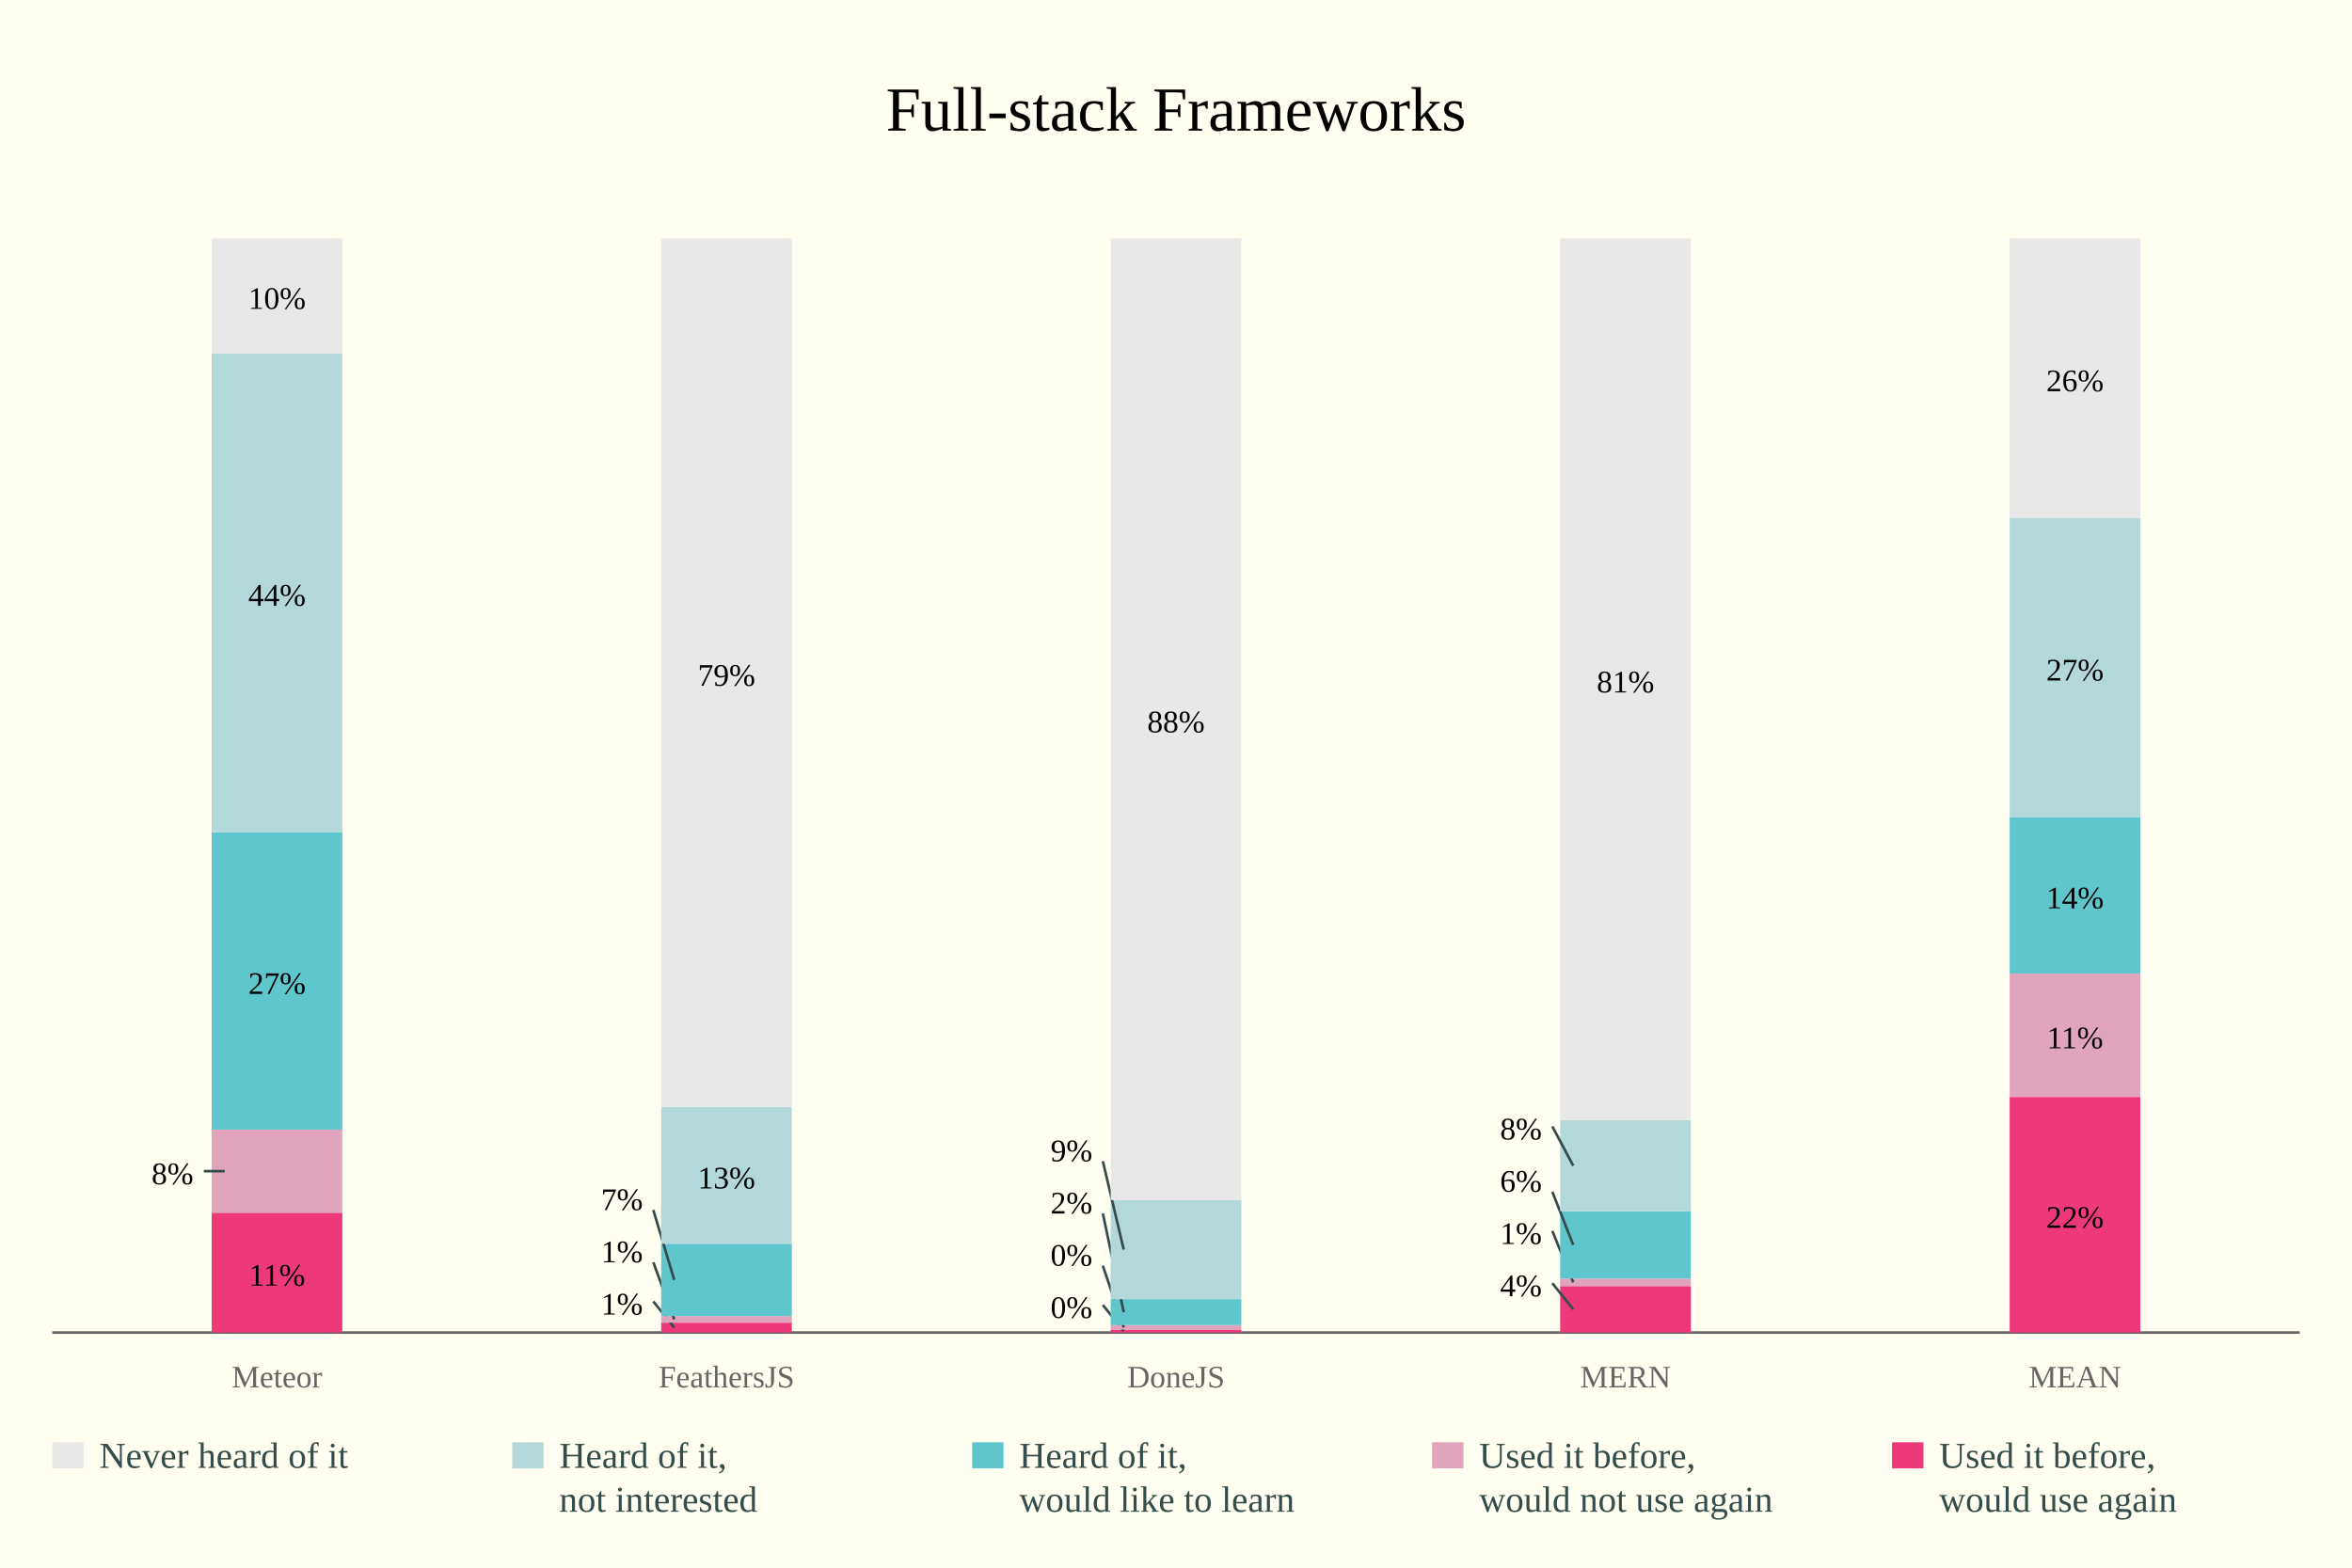
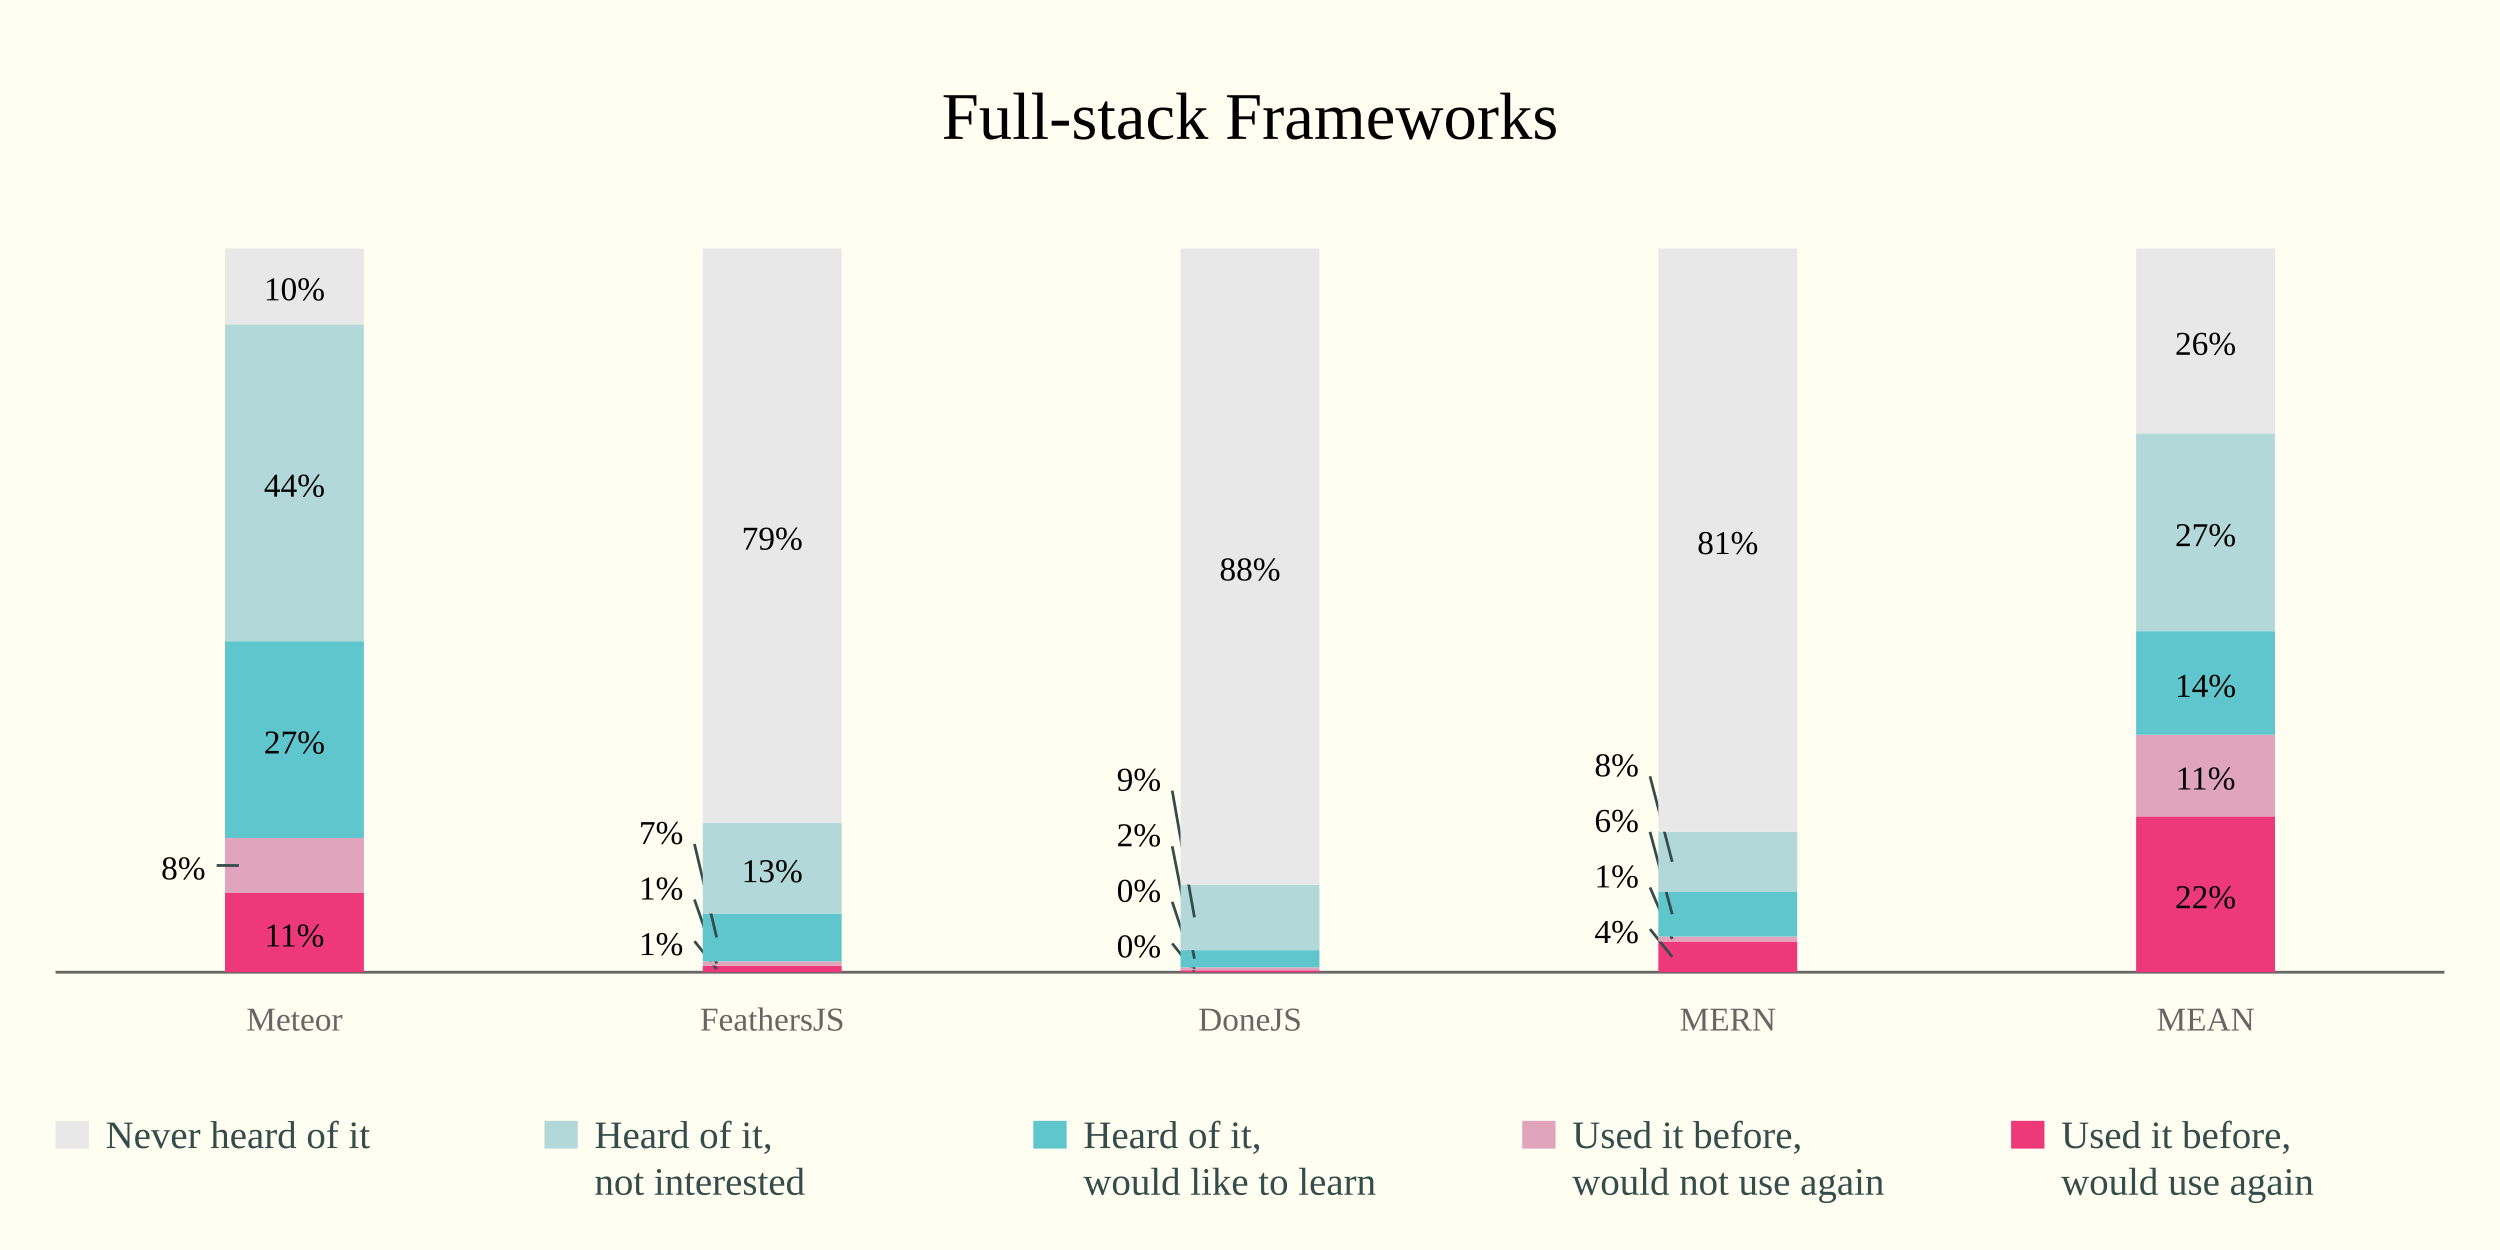
- <svg class="recharts-surface" width="900" height="600" viewbox="0 0 900 600" version="1.1" data-reactid="802">
+ <svg class="recharts-surface" width="900" height="450" viewbox="0 0 900 450" version="1.1" data-reactid="802">
  <rect x="0" y="0" width="100%" height="100%" fill="#fffef0" />
  <g class="recharts-layer recharts-x-axis" data-reactid="803">
    <g class="recharts-layer recharts-cartesian-axis" data-reactid="804">
-       <line class="recharts-cartesian-axis-line" width="860" height="30" x="20" y="510" stroke="#666" fill="none" x1="20" y1="510" x2="880" y2="510" data-reactid="805" />
+       <line class="recharts-cartesian-axis-line" width="860" height="30" x="20" y="350" stroke="#666" fill="none" x1="20" y1="350" x2="880" y2="350" data-reactid="805" />
      <g class="recharts-cartesian-axis-ticks" data-reactid="806">
        <g class="recharts-cartesian-axis-tick" data-reactid="807">
-           <text dy="15" text-anchor="middle" width="860" height="30" x="106" y="516" stroke="none" fill="#666" class="recharts-cartesian-axis-tick-value" data-reactid="808">Meteor</text>
+           <text dy="15" text-anchor="middle" width="860" height="30" x="106" y="356" stroke="none" fill="#666" class="recharts-cartesian-axis-tick-value" data-reactid="808">Meteor</text>
        </g>
        <g class="recharts-cartesian-axis-tick" data-reactid="809">
-           <text dy="15" text-anchor="middle" width="860" height="30" x="278" y="516" stroke="none" fill="#666" class="recharts-cartesian-axis-tick-value" data-reactid="810">FeathersJS</text>
+           <text dy="15" text-anchor="middle" width="860" height="30" x="278" y="356" stroke="none" fill="#666" class="recharts-cartesian-axis-tick-value" data-reactid="810">FeathersJS</text>
        </g>
        <g class="recharts-cartesian-axis-tick" data-reactid="811">
-           <text dy="15" text-anchor="middle" width="860" height="30" x="450" y="516" stroke="none" fill="#666" class="recharts-cartesian-axis-tick-value" data-reactid="812">DoneJS</text>
+           <text dy="15" text-anchor="middle" width="860" height="30" x="450" y="356" stroke="none" fill="#666" class="recharts-cartesian-axis-tick-value" data-reactid="812">DoneJS</text>
        </g>
        <g class="recharts-cartesian-axis-tick" data-reactid="813">
-           <text dy="15" text-anchor="middle" width="860" height="30" x="622" y="516" stroke="none" fill="#666" class="recharts-cartesian-axis-tick-value" data-reactid="814">MERN</text>
+           <text dy="15" text-anchor="middle" width="860" height="30" x="622" y="356" stroke="none" fill="#666" class="recharts-cartesian-axis-tick-value" data-reactid="814">MERN</text>
        </g>
        <g class="recharts-cartesian-axis-tick" data-reactid="815">
-           <text dy="15" text-anchor="middle" width="860" height="30" x="794" y="516" stroke="none" fill="#666" class="recharts-cartesian-axis-tick-value" data-reactid="816">MEAN</text>
+           <text dy="15" text-anchor="middle" width="860" height="30" x="794" y="356" stroke="none" fill="#666" class="recharts-cartesian-axis-tick-value" data-reactid="816">MEAN</text>
        </g>
      </g>
    </g>
  </g>
  <g class="recharts-layer recharts-bar-graphical" data-reactid="817">
    <g class="recharts-layer recharts-bar use-again" data-reactid="818">
      <g class="recharts-layer recharts-bar-rectangles" data-reactid="819">
        <g style="transform-origin:center bottom;" data-reactid="820">
-           <path fill="#ed387a" x="81" y="464.145" width="50" height="45.855" stroke="none" stroke-width="1" stroke-dasharray="none" class="recharts-rectangle recharts-bar-rectangle" d="M 81,464.145 h 50 v 45.855 h -50 Z" data-reactid="821" />
+           <path fill="#ed387a" x="81" y="321.468" width="50" height="28.532" stroke="none" stroke-width="1" stroke-dasharray="none" class="recharts-rectangle recharts-bar-rectangle" d="M 81,321.468 h 50 v 28.532 h -50 Z" data-reactid="821" />
        </g>
        <g style="transform-origin:center bottom;" data-reactid="822">
-           <path fill="#ed387a" x="253" y="506.22" width="50" height="3.78" stroke="none" stroke-width="1" stroke-dasharray="none" class="recharts-rectangle recharts-bar-rectangle" d="M 253,506.22 h 50 v 3.78 h -50 Z" data-reactid="823" />
+           <path fill="#ed387a" x="253" y="347.648" width="50" height="2.352" stroke="none" stroke-width="1" stroke-dasharray="none" class="recharts-rectangle recharts-bar-rectangle" d="M 253,347.648 h 50 v 2.352 h -50 Z" data-reactid="823" />
        </g>
        <g style="transform-origin:center bottom;" data-reactid="824">
-           <path fill="#ed387a" x="425" y="508.875" width="50" height="1.125" stroke="none" stroke-width="1" stroke-dasharray="none" class="recharts-rectangle recharts-bar-rectangle" d="M 425,508.875 h 50 v 1.125 h -50 Z" data-reactid="825" />
+           <path fill="#ed387a" x="425" y="349.3" width="50" height="0.7" stroke="none" stroke-width="1" stroke-dasharray="none" class="recharts-rectangle recharts-bar-rectangle" d="M 425,349.3 h 50 v 0.7 h -50 Z" data-reactid="825" />
        </g>
        <g style="transform-origin:center bottom;" data-reactid="826">
-           <path fill="#ed387a" x="597" y="492.225" width="50" height="17.775" stroke="none" stroke-width="1" stroke-dasharray="none" class="recharts-rectangle recharts-bar-rectangle" d="M 597,492.225 h 50 v 17.775 h -50 Z" data-reactid="827" />
+           <path fill="#ed387a" x="597" y="338.94" width="50" height="11.06" stroke="none" stroke-width="1" stroke-dasharray="none" class="recharts-rectangle recharts-bar-rectangle" d="M 597,338.94 h 50 v 11.06 h -50 Z" data-reactid="827" />
        </g>
        <g style="transform-origin:center bottom;" data-reactid="828">
-           <path fill="#ed387a" x="769" y="419.82" width="50" height="90.18" stroke="none" stroke-width="1" stroke-dasharray="none" class="recharts-rectangle recharts-bar-rectangle" d="M 769,419.82 h 50 v 90.18 h -50 Z" data-reactid="829" />
+           <path fill="#ed387a" x="769" y="293.888" width="50" height="56.112" stroke="none" stroke-width="1" stroke-dasharray="none" class="recharts-rectangle recharts-bar-rectangle" d="M 769,293.888 h 50 v 56.112 h -50 Z" data-reactid="829" />
        </g>
      </g>
      <g class="recharts-layer recharts-bar-rectangle-labels" data-reactid="830">
        <g class="recharts-layer recharts-bar-labels" data-reactid="831">
          <g class="recharts-cartesian-bar-label" data-reactid="832">
-             <text class="label" x="106" y="492.072" text-anchor="middle" data-reactid="833">11%</text>
+             <text class="label" x="106" y="340.734" text-anchor="middle" data-reactid="833">11%</text>
          </g>
          <g class="recharts-cartesian-bar-label" data-reactid="834">
-             <text class="label" x="238" y="503.11" text-anchor="middle" data-reactid="835">1%</text>
-             <line x1="250" y1="498.11" x2="258" y2="508.11" stroke="#344c4c" stroke-width="1" data-reactid="836" />
+             <text class="label" x="238" y="343.824" text-anchor="middle" data-reactid="835">1%</text>
+             <line x1="250" y1="338.824" x2="258" y2="348.824" stroke="#344c4c" stroke-width="1" data-reactid="836" />
          </g>
          <g class="recharts-cartesian-bar-label" data-reactid="837">
-             <text class="label" x="410" y="504.438" text-anchor="middle" data-reactid="838">0%</text>
-             <line x1="422" y1="499.438" x2="430" y2="509.438" stroke="#344c4c" stroke-width="1" data-reactid="839" />
+             <text class="label" x="410" y="344.65" text-anchor="middle" data-reactid="838">0%</text>
+             <line x1="422" y1="339.65" x2="430" y2="349.65" stroke="#344c4c" stroke-width="1" data-reactid="839" />
          </g>
          <g class="recharts-cartesian-bar-label" data-reactid="840">
-             <text class="label" x="582" y="496.113" text-anchor="middle" data-reactid="841">4%</text>
-             <line x1="594" y1="491.113" x2="602" y2="501.113" stroke="#344c4c" stroke-width="1" data-reactid="842" />
+             <text class="label" x="582" y="339.47" text-anchor="middle" data-reactid="841">4%</text>
+             <line x1="594" y1="334.47" x2="602" y2="344.47" stroke="#344c4c" stroke-width="1" data-reactid="842" />
          </g>
          <g class="recharts-cartesian-bar-label" data-reactid="843">
-             <text class="label" x="794" y="469.91" text-anchor="middle" data-reactid="844">22%</text>
+             <text class="label" x="794" y="326.944" text-anchor="middle" data-reactid="844">22%</text>
          </g>
        </g>
      </g>
    </g>
    <g class="recharts-layer recharts-bar not-use-again" data-reactid="845">
      <g class="recharts-layer recharts-bar-rectangles" data-reactid="846">
        <g style="transform-origin:center bottom;" data-reactid="847">
-           <path fill="#e0a4bc" x="81" y="432.33" width="50" height="31.815" stroke="none" stroke-width="1" stroke-dasharray="none" class="recharts-rectangle recharts-bar-rectangle" d="M 81,432.33 h 50 v 31.815 h -50 Z" data-reactid="848" />
+           <path fill="#e0a4bc" x="81" y="301.672" width="50" height="19.796" stroke="none" stroke-width="1" stroke-dasharray="none" class="recharts-rectangle recharts-bar-rectangle" d="M 81,301.672 h 50 v 19.796 h -50 Z" data-reactid="848" />
        </g>
        <g style="transform-origin:center bottom;" data-reactid="849">
-           <path fill="#e0a4bc" x="253" y="503.7" width="50" height="2.52" stroke="none" stroke-width="1" stroke-dasharray="none" class="recharts-rectangle recharts-bar-rectangle" d="M 253,503.7 h 50 v 2.52 h -50 Z" data-reactid="850" />
+           <path fill="#e0a4bc" x="253" y="346.08" width="50" height="1.568" stroke="none" stroke-width="1" stroke-dasharray="none" class="recharts-rectangle recharts-bar-rectangle" d="M 253,346.08 h 50 v 1.568 h -50 Z" data-reactid="850" />
        </g>
        <g style="transform-origin:center bottom;" data-reactid="851">
-           <path fill="#e0a4bc" x="425" y="507.165" width="50" height="1.71" stroke="none" stroke-width="1" stroke-dasharray="none" class="recharts-rectangle recharts-bar-rectangle" d="M 425,507.165 h 50 v 1.71 h -50 Z" data-reactid="852" />
+           <path fill="#e0a4bc" x="425" y="348.236" width="50" height="1.064" stroke="none" stroke-width="1" stroke-dasharray="none" class="recharts-rectangle recharts-bar-rectangle" d="M 425,348.236 h 50 v 1.064 h -50 Z" data-reactid="852" />
        </g>
        <g style="transform-origin:center bottom;" data-reactid="853">
-           <path fill="#e0a4bc" x="597" y="489.345" width="50" height="2.88" stroke="none" stroke-width="1" stroke-dasharray="none" class="recharts-rectangle recharts-bar-rectangle" d="M 597,489.345 h 50 v 2.88 h -50 Z" data-reactid="854" />
+           <path fill="#e0a4bc" x="597" y="337.148" width="50" height="1.792" stroke="none" stroke-width="1" stroke-dasharray="none" class="recharts-rectangle recharts-bar-rectangle" d="M 597,337.148 h 50 v 1.792 h -50 Z" data-reactid="854" />
        </g>
        <g style="transform-origin:center bottom;" data-reactid="855">
-           <path fill="#e0a4bc" x="769" y="372.615" width="50" height="47.205" stroke="none" stroke-width="1" stroke-dasharray="none" class="recharts-rectangle recharts-bar-rectangle" d="M 769,372.615 h 50 v 47.205 h -50 Z" data-reactid="856" />
+           <path fill="#e0a4bc" x="769" y="264.516" width="50" height="29.372" stroke="none" stroke-width="1" stroke-dasharray="none" class="recharts-rectangle recharts-bar-rectangle" d="M 769,264.516 h 50 v 29.372 h -50 Z" data-reactid="856" />
        </g>
      </g>
      <g class="recharts-layer recharts-bar-rectangle-labels" data-reactid="857">
        <g class="recharts-layer recharts-bar-labels" data-reactid="858">
          <g class="recharts-cartesian-bar-label" data-reactid="859">
-             <text class="label" x="66" y="453.237" text-anchor="middle" data-reactid="860">8%</text>
-             <line x1="78" y1="448.237" x2="86" y2="448.237" stroke="#344c4c" stroke-width="1" data-reactid="861" />
+             <text class="label" x="66" y="316.57" text-anchor="middle" data-reactid="860">8%</text>
+             <line x1="78" y1="311.57" x2="86" y2="311.57" stroke="#344c4c" stroke-width="1" data-reactid="861" />
          </g>
          <g class="recharts-cartesian-bar-label" data-reactid="862">
-             <text class="label" x="238" y="483.11" text-anchor="middle" data-reactid="863">1%</text>
-             <line x1="250" y1="483.11" x2="258" y2="504.96" stroke="#344c4c" stroke-width="1" data-reactid="864" />
+             <text class="label" x="238" y="323.824" text-anchor="middle" data-reactid="863">1%</text>
+             <line x1="250" y1="323.824" x2="258" y2="346.864" stroke="#344c4c" stroke-width="1" data-reactid="864" />
          </g>
          <g class="recharts-cartesian-bar-label" data-reactid="865">
-             <text class="label" x="410" y="484.438" text-anchor="middle" data-reactid="866">0%</text>
-             <line x1="422" y1="484.438" x2="430" y2="508.02" stroke="#344c4c" stroke-width="1" data-reactid="867" />
+             <text class="label" x="410" y="324.65" text-anchor="middle" data-reactid="866">0%</text>
+             <line x1="422" y1="324.65" x2="430" y2="348.768" stroke="#344c4c" stroke-width="1" data-reactid="867" />
          </g>
          <g class="recharts-cartesian-bar-label" data-reactid="868">
-             <text class="label" x="582" y="476.113" text-anchor="middle" data-reactid="869">1%</text>
-             <line x1="594" y1="471.113" x2="602" y2="490.785" stroke="#344c4c" stroke-width="1" data-reactid="870" />
+             <text class="label" x="582" y="319.47" text-anchor="middle" data-reactid="869">1%</text>
+             <line x1="594" y1="319.47" x2="602" y2="338.044" stroke="#344c4c" stroke-width="1" data-reactid="870" />
          </g>
          <g class="recharts-cartesian-bar-label" data-reactid="871">
-             <text class="label" x="794" y="401.217" text-anchor="middle" data-reactid="872">11%</text>
+             <text class="label" x="794" y="284.202" text-anchor="middle" data-reactid="872">11%</text>
          </g>
        </g>
      </g>
    </g>
    <g class="recharts-layer recharts-bar want-to-learn" data-reactid="873">
      <g class="recharts-layer recharts-bar-rectangles" data-reactid="874">
        <g style="transform-origin:center bottom;" data-reactid="875">
-           <path fill="#5ec6cc" x="81" y="318.48" width="50" height="113.85" stroke="none" stroke-width="1" stroke-dasharray="none" class="recharts-rectangle recharts-bar-rectangle" d="M 81,318.48 h 50 v 113.85 h -50 Z" data-reactid="876" />
+           <path fill="#5ec6cc" x="81" y="230.832" width="50" height="70.84" stroke="none" stroke-width="1" stroke-dasharray="none" class="recharts-rectangle recharts-bar-rectangle" d="M 81,230.832 h 50 v 70.84 h -50 Z" data-reactid="876" />
        </g>
        <g style="transform-origin:center bottom;" data-reactid="877">
-           <path fill="#5ec6cc" x="253" y="476.025" width="50" height="27.675" stroke="none" stroke-width="1" stroke-dasharray="none" class="recharts-rectangle recharts-bar-rectangle" d="M 253,476.025 h 50 v 27.675 h -50 Z" data-reactid="878" />
+           <path fill="#5ec6cc" x="253" y="328.86" width="50" height="17.22" stroke="none" stroke-width="1" stroke-dasharray="none" class="recharts-rectangle recharts-bar-rectangle" d="M 253,328.86 h 50 v 17.22 h -50 Z" data-reactid="878" />
        </g>
        <g style="transform-origin:center bottom;" data-reactid="879">
-           <path fill="#5ec6cc" x="425" y="497.22" width="50" height="9.945" stroke="none" stroke-width="1" stroke-dasharray="none" class="recharts-rectangle recharts-bar-rectangle" d="M 425,497.22 h 50 v 9.945 h -50 Z" data-reactid="880" />
+           <path fill="#5ec6cc" x="425" y="342.048" width="50" height="6.188" stroke="none" stroke-width="1" stroke-dasharray="none" class="recharts-rectangle recharts-bar-rectangle" d="M 425,342.048 h 50 v 6.188 h -50 Z" data-reactid="880" />
        </g>
        <g style="transform-origin:center bottom;" data-reactid="881">
-           <path fill="#5ec6cc" x="597" y="463.56" width="50" height="25.785" stroke="none" stroke-width="1" stroke-dasharray="none" class="recharts-rectangle recharts-bar-rectangle" d="M 597,463.56 h 50 v 25.785 h -50 Z" data-reactid="882" />
+           <path fill="#5ec6cc" x="597" y="321.104" width="50" height="16.044" stroke="none" stroke-width="1" stroke-dasharray="none" class="recharts-rectangle recharts-bar-rectangle" d="M 597,321.104 h 50 v 16.044 h -50 Z" data-reactid="882" />
        </g>
        <g style="transform-origin:center bottom;" data-reactid="883">
-           <path fill="#5ec6cc" x="769" y="312.675" width="50" height="59.94" stroke="none" stroke-width="1" stroke-dasharray="none" class="recharts-rectangle recharts-bar-rectangle" d="M 769,312.675 h 50 v 59.94 h -50 Z" data-reactid="884" />
+           <path fill="#5ec6cc" x="769" y="227.22" width="50" height="37.296" stroke="none" stroke-width="1" stroke-dasharray="none" class="recharts-rectangle recharts-bar-rectangle" d="M 769,227.22 h 50 v 37.296 h -50 Z" data-reactid="884" />
        </g>
      </g>
      <g class="recharts-layer recharts-bar-rectangle-labels" data-reactid="885">
        <g class="recharts-layer recharts-bar-labels" data-reactid="886">
          <g class="recharts-cartesian-bar-label" data-reactid="887">
-             <text class="label" x="106" y="380.405" text-anchor="middle" data-reactid="888">27%</text>
+             <text class="label" x="106" y="271.252" text-anchor="middle" data-reactid="888">27%</text>
          </g>
          <g class="recharts-cartesian-bar-label" data-reactid="889">
-             <text class="label" x="238" y="463.11" text-anchor="middle" data-reactid="890">7%</text>
-             <line x1="250" y1="463.11" x2="258" y2="489.862" stroke="#344c4c" stroke-width="1" data-reactid="891" />
+             <text class="label" x="238" y="303.824" text-anchor="middle" data-reactid="890">7%</text>
+             <line x1="250" y1="303.824" x2="258" y2="337.47" stroke="#344c4c" stroke-width="1" data-reactid="891" />
          </g>
          <g class="recharts-cartesian-bar-label" data-reactid="892">
-             <text class="label" x="410" y="464.438" text-anchor="middle" data-reactid="893">2%</text>
-             <line x1="422" y1="464.438" x2="430" y2="502.192" stroke="#344c4c" stroke-width="1" data-reactid="894" />
+             <text class="label" x="410" y="304.65" text-anchor="middle" data-reactid="893">2%</text>
+             <line x1="422" y1="304.65" x2="430" y2="345.142" stroke="#344c4c" stroke-width="1" data-reactid="894" />
          </g>
          <g class="recharts-cartesian-bar-label" data-reactid="895">
-             <text class="label" x="582" y="456.113" text-anchor="middle" data-reactid="896">6%</text>
-             <line x1="594" y1="456.113" x2="602" y2="476.452" stroke="#344c4c" stroke-width="1" data-reactid="897" />
+             <text class="label" x="582" y="299.47" text-anchor="middle" data-reactid="896">6%</text>
+             <line x1="594" y1="299.47" x2="602" y2="329.126" stroke="#344c4c" stroke-width="1" data-reactid="897" />
          </g>
          <g class="recharts-cartesian-bar-label" data-reactid="898">
-             <text class="label" x="794" y="347.645" text-anchor="middle" data-reactid="899">14%</text>
+             <text class="label" x="794" y="250.868" text-anchor="middle" data-reactid="899">14%</text>
          </g>
        </g>
      </g>
    </g>
    <g class="recharts-layer recharts-bar not-interested" data-reactid="900">
      <g class="recharts-layer recharts-bar-rectangles" data-reactid="901">
        <g style="transform-origin:center bottom;" data-reactid="902">
-           <path fill="#b3d8da" x="81" y="135.15" width="50" height="183.33" stroke="none" stroke-width="1" stroke-dasharray="none" class="recharts-rectangle recharts-bar-rectangle" d="M 81,135.15 h 50 v 183.33 h -50 Z" data-reactid="903" />
+           <path fill="#b3d8da" x="81" y="116.76" width="50" height="114.072" stroke="none" stroke-width="1" stroke-dasharray="none" class="recharts-rectangle recharts-bar-rectangle" d="M 81,116.76 h 50 v 114.072 h -50 Z" data-reactid="903" />
        </g>
        <g style="transform-origin:center bottom;" data-reactid="904">
-           <path fill="#b3d8da" x="253" y="423.645" width="50" height="52.38" stroke="none" stroke-width="1" stroke-dasharray="none" class="recharts-rectangle recharts-bar-rectangle" d="M 253,423.645 h 50 v 52.38 h -50 Z" data-reactid="905" />
+           <path fill="#b3d8da" x="253" y="296.268" width="50" height="32.592" stroke="none" stroke-width="1" stroke-dasharray="none" class="recharts-rectangle recharts-bar-rectangle" d="M 253,296.268 h 50 v 32.592 h -50 Z" data-reactid="905" />
        </g>
        <g style="transform-origin:center bottom;" data-reactid="906">
-           <path fill="#b3d8da" x="425" y="459.285" width="50" height="37.935" stroke="none" stroke-width="1" stroke-dasharray="none" class="recharts-rectangle recharts-bar-rectangle" d="M 425,459.285 h 50 v 37.935 h -50 Z" data-reactid="907" />
+           <path fill="#b3d8da" x="425" y="318.444" width="50" height="23.604" stroke="none" stroke-width="1" stroke-dasharray="none" class="recharts-rectangle recharts-bar-rectangle" d="M 425,318.444 h 50 v 23.604 h -50 Z" data-reactid="907" />
        </g>
        <g style="transform-origin:center bottom;" data-reactid="908">
-           <path fill="#b3d8da" x="597" y="428.73" width="50" height="34.83" stroke="none" stroke-width="1" stroke-dasharray="none" class="recharts-rectangle recharts-bar-rectangle" d="M 597,428.73 h 50 v 34.83 h -50 Z" data-reactid="909" />
+           <path fill="#b3d8da" x="597" y="299.432" width="50" height="21.672" stroke="none" stroke-width="1" stroke-dasharray="none" class="recharts-rectangle recharts-bar-rectangle" d="M 597,299.432 h 50 v 21.672 h -50 Z" data-reactid="909" />
        </g>
        <g style="transform-origin:center bottom;" data-reactid="910">
-           <path fill="#b3d8da" x="769" y="198.195" width="50" height="114.48" stroke="none" stroke-width="1" stroke-dasharray="none" class="recharts-rectangle recharts-bar-rectangle" d="M 769,198.195 h 50 v 114.48 h -50 Z" data-reactid="911" />
+           <path fill="#b3d8da" x="769" y="155.988" width="50" height="71.232" stroke="none" stroke-width="1" stroke-dasharray="none" class="recharts-rectangle recharts-bar-rectangle" d="M 769,155.988 h 50 v 71.232 h -50 Z" data-reactid="911" />
        </g>
      </g>
      <g class="recharts-layer recharts-bar-rectangle-labels" data-reactid="912">
        <g class="recharts-layer recharts-bar-labels" data-reactid="913">
          <g class="recharts-cartesian-bar-label" data-reactid="914">
-             <text class="label" x="106" y="231.815" text-anchor="middle" data-reactid="915">44%</text>
+             <text class="label" x="106" y="178.796" text-anchor="middle" data-reactid="915">44%</text>
          </g>
          <g class="recharts-cartesian-bar-label" data-reactid="916">
-             <text class="label" x="278" y="454.835" text-anchor="middle" data-reactid="917">13%</text>
+             <text class="label" x="278" y="317.564" text-anchor="middle" data-reactid="917">13%</text>
          </g>
          <g class="recharts-cartesian-bar-label" data-reactid="918">
-             <text class="label" x="410" y="444.438" text-anchor="middle" data-reactid="919">9%</text>
-             <line x1="422" y1="444.438" x2="430" y2="478.253" stroke="#344c4c" stroke-width="1" data-reactid="920" />
+             <text class="label" x="410" y="284.65" text-anchor="middle" data-reactid="919">9%</text>
+             <line x1="422" y1="284.65" x2="430" y2="330.246" stroke="#344c4c" stroke-width="1" data-reactid="920" />
          </g>
          <g class="recharts-cartesian-bar-label" data-reactid="921">
-             <text class="label" x="582" y="436.113" text-anchor="middle" data-reactid="922">8%</text>
-             <line x1="594" y1="431.113" x2="602" y2="446.145" stroke="#344c4c" stroke-width="1" data-reactid="923" />
+             <text class="label" x="582" y="279.47" text-anchor="middle" data-reactid="922">8%</text>
+             <line x1="594" y1="279.47" x2="602" y2="310.268" stroke="#344c4c" stroke-width="1" data-reactid="923" />
          </g>
          <g class="recharts-cartesian-bar-label" data-reactid="924">
-             <text class="label" x="794" y="260.435" text-anchor="middle" data-reactid="925">27%</text>
+             <text class="label" x="794" y="196.604" text-anchor="middle" data-reactid="925">27%</text>
          </g>
        </g>
      </g>
    </g>
    <g class="recharts-layer recharts-bar never-heard" data-reactid="926">
      <g class="recharts-layer recharts-bar-rectangles" data-reactid="927">
        <g style="transform-origin:center bottom;" data-reactid="928">
-           <path fill="#e8e8e8" x="81" y="91.275" width="50" height="43.875" stroke="none" stroke-width="1" stroke-dasharray="none" class="recharts-rectangle recharts-bar-rectangle" d="M 81,91.275 h 50 v 43.875 h -50 Z" data-reactid="929" />
+           <path fill="#e8e8e8" x="81" y="89.46" width="50" height="27.3" stroke="none" stroke-width="1" stroke-dasharray="none" class="recharts-rectangle recharts-bar-rectangle" d="M 81,89.46 h 50 v 27.3 h -50 Z" data-reactid="929" />
        </g>
        <g style="transform-origin:center bottom;" data-reactid="930">
-           <path fill="#e8e8e8" x="253" y="91.275" width="50" height="332.37" stroke="none" stroke-width="1" stroke-dasharray="none" class="recharts-rectangle recharts-bar-rectangle" d="M 253,91.275 h 50 v 332.37 h -50 Z" data-reactid="931" />
+           <path fill="#e8e8e8" x="253" y="89.46" width="50" height="206.808" stroke="none" stroke-width="1" stroke-dasharray="none" class="recharts-rectangle recharts-bar-rectangle" d="M 253,89.46 h 50 v 206.808 h -50 Z" data-reactid="931" />
        </g>
        <g style="transform-origin:center bottom;" data-reactid="932">
-           <path fill="#e8e8e8" x="425" y="91.275" width="50" height="368.01" stroke="none" stroke-width="1" stroke-dasharray="none" class="recharts-rectangle recharts-bar-rectangle" d="M 425,91.275 h 50 v 368.01 h -50 Z" data-reactid="933" />
+           <path fill="#e8e8e8" x="425" y="89.46" width="50" height="228.984" stroke="none" stroke-width="1" stroke-dasharray="none" class="recharts-rectangle recharts-bar-rectangle" d="M 425,89.46 h 50 v 228.984 h -50 Z" data-reactid="933" />
        </g>
        <g style="transform-origin:center bottom;" data-reactid="934">
-           <path fill="#e8e8e8" x="597" y="91.275" width="50" height="337.455" stroke="none" stroke-width="1" stroke-dasharray="none" class="recharts-rectangle recharts-bar-rectangle" d="M 597,91.275 h 50 v 337.455 h -50 Z" data-reactid="935" />
+           <path fill="#e8e8e8" x="597" y="89.46" width="50" height="209.972" stroke="none" stroke-width="1" stroke-dasharray="none" class="recharts-rectangle recharts-bar-rectangle" d="M 597,89.46 h 50 v 209.972 h -50 Z" data-reactid="935" />
        </g>
        <g style="transform-origin:center bottom;" data-reactid="936">
-           <path fill="#e8e8e8" x="769" y="91.275" width="50" height="106.92" stroke="none" stroke-width="1" stroke-dasharray="none" class="recharts-rectangle recharts-bar-rectangle" d="M 769,91.275 h 50 v 106.92 h -50 Z" data-reactid="937" />
+           <path fill="#e8e8e8" x="769" y="89.46" width="50" height="66.528" stroke="none" stroke-width="1" stroke-dasharray="none" class="recharts-rectangle recharts-bar-rectangle" d="M 769,89.46 h 50 v 66.528 h -50 Z" data-reactid="937" />
        </g>
      </g>
      <g class="recharts-layer recharts-bar-rectangle-labels" data-reactid="938">
        <g class="recharts-layer recharts-bar-labels" data-reactid="939">
          <g class="recharts-cartesian-bar-label" data-reactid="940">
-             <text class="label" x="106" y="118.213" text-anchor="middle" data-reactid="941">10%</text>
+             <text class="label" x="106" y="108.11" text-anchor="middle" data-reactid="941">10%</text>
          </g>
          <g class="recharts-cartesian-bar-label" data-reactid="942">
-             <text class="label" x="278" y="262.46" text-anchor="middle" data-reactid="943">79%</text>
+             <text class="label" x="278" y="197.864" text-anchor="middle" data-reactid="943">79%</text>
          </g>
          <g class="recharts-cartesian-bar-label" data-reactid="944">
-             <text class="label" x="450" y="280.28" text-anchor="middle" data-reactid="945">88%</text>
+             <text class="label" x="450" y="208.952" text-anchor="middle" data-reactid="945">88%</text>
          </g>
          <g class="recharts-cartesian-bar-label" data-reactid="946">
-             <text class="label" x="622" y="265.002" text-anchor="middle" data-reactid="947">81%</text>
+             <text class="label" x="622" y="199.446" text-anchor="middle" data-reactid="947">81%</text>
          </g>
          <g class="recharts-cartesian-bar-label" data-reactid="948">
-             <text class="label" x="794" y="149.735" text-anchor="middle" data-reactid="949">26%</text>
+             <text class="label" x="794" y="127.724" text-anchor="middle" data-reactid="949">26%</text>
          </g>
        </g>
      </g>
    </g>
  </g>
  <text fill="black" x="50%" y="50" text-anchor="middle" style="font-size:24px;" data-reactid="950">Full-stack Frameworks</text>
-   <svg class="legend-svg" x="0" y="82.5%" data-reactid="951">
+   <svg class="legend-svg" x="0" y="77%" data-reactid="951">
    <svg class="legend-svg-item" width="156" x="20" y="50" style="overflow:visible;" data-reactid="952">
      <rect x="0" y="7" width="12" height="10" fill="#e8e8e8" data-reactid="953" />
      <text x="0" y="0" fill="#344c4c" text-anchor="start" style="font-size:14px;" data-reactid="954">
        <tspan x="18" dy="1.2em" data-reactid="955">Never heard of it</tspan>
        <tspan x="18" dy="1.2em" data-reactid="956" />
      </text>
    </svg>
    <svg class="legend-svg-item" width="156" x="196" y="50" style="overflow:visible;" data-reactid="957">
      <rect x="0" y="7" width="12" height="10" fill="#b3d8da" data-reactid="958" />
      <text x="0" y="0" fill="#344c4c" text-anchor="start" style="font-size:14px;" data-reactid="959">
        <tspan x="18" dy="1.2em" data-reactid="960">Heard of it,</tspan>
        <tspan x="18" dy="1.2em" data-reactid="961"> not interested</tspan>
      </text>
    </svg>
    <svg class="legend-svg-item" width="156" x="372" y="50" style="overflow:visible;" data-reactid="962">
      <rect x="0" y="7" width="12" height="10" fill="#5ec6cc" data-reactid="963" />
      <text x="0" y="0" fill="#344c4c" text-anchor="start" style="font-size:14px;" data-reactid="964">
        <tspan x="18" dy="1.2em" data-reactid="965">Heard of it,</tspan>
        <tspan x="18" dy="1.2em" data-reactid="966"> would like to learn</tspan>
      </text>
    </svg>
    <svg class="legend-svg-item" width="156" x="548" y="50" style="overflow:visible;" data-reactid="967">
      <rect x="0" y="7" width="12" height="10" fill="#e0a4bc" data-reactid="968" />
      <text x="0" y="0" fill="#344c4c" text-anchor="start" style="font-size:14px;" data-reactid="969">
        <tspan x="18" dy="1.2em" data-reactid="970">Used it before,</tspan>
        <tspan x="18" dy="1.2em" data-reactid="971"> would not use again</tspan>
      </text>
    </svg>
    <svg class="legend-svg-item" width="156" x="724" y="50" style="overflow:visible;" data-reactid="972">
      <rect x="0" y="7" width="12" height="10" fill="#ed387a" data-reactid="973" />
      <text x="0" y="0" fill="#344c4c" text-anchor="start" style="font-size:14px;" data-reactid="974">
        <tspan x="18" dy="1.2em" data-reactid="975">Used it before,</tspan>
        <tspan x="18" dy="1.2em" data-reactid="976"> would use again</tspan>
      </text>
    </svg>
  </svg>
  <defs data-reactid="977">
    <pattern id="pe8e8e8" patternunits="userSpaceOnUse" width="10" height="10" data-reactid="978">
      <path d="M 0,10 l 10,-10 M -2.5,2.5 l 5,-5 M 7.5,12.5 l 5,-5" stroke-width="2" shape-rendering="auto" stroke="#e8e8e8" stroke-linecap="square" data-reactid="979" />
    </pattern>
    <pattern id="pdadada" patternunits="userSpaceOnUse" width="10" height="10" data-reactid="980">
      <path d="M 0,10 l 10,-10 M -2.5,2.5 l 5,-5 M 7.5,12.5 l 5,-5" stroke-width="2" shape-rendering="auto" stroke="#dadada" stroke-linecap="square" data-reactid="981" />
    </pattern>
    <pattern id="pcecece" patternunits="userSpaceOnUse" width="10" height="10" data-reactid="982">
      <path d="M 0,10 l 10,-10 M -2.5,2.5 l 5,-5 M 7.5,12.5 l 5,-5" stroke-width="2" shape-rendering="auto" stroke="#cecece" stroke-linecap="square" data-reactid="983" />
    </pattern>
    <pattern id="pdadada" patternunits="userSpaceOnUse" width="10" height="10" data-reactid="984">
      <path d="M 0,10 l 10,-10 M -2.5,2.5 l 5,-5 M 7.5,12.5 l 5,-5" stroke-width="2" shape-rendering="auto" stroke="#dadada" stroke-linecap="square" data-reactid="985" />
    </pattern>
    <pattern id="pcecece" patternunits="userSpaceOnUse" width="10" height="10" data-reactid="986">
      <path d="M 0,10 l 10,-10 M -2.5,2.5 l 5,-5 M 7.5,12.5 l 5,-5" stroke-width="2" shape-rendering="auto" stroke="#cecece" stroke-linecap="square" data-reactid="987" />
    </pattern>
  </defs>
</svg>
